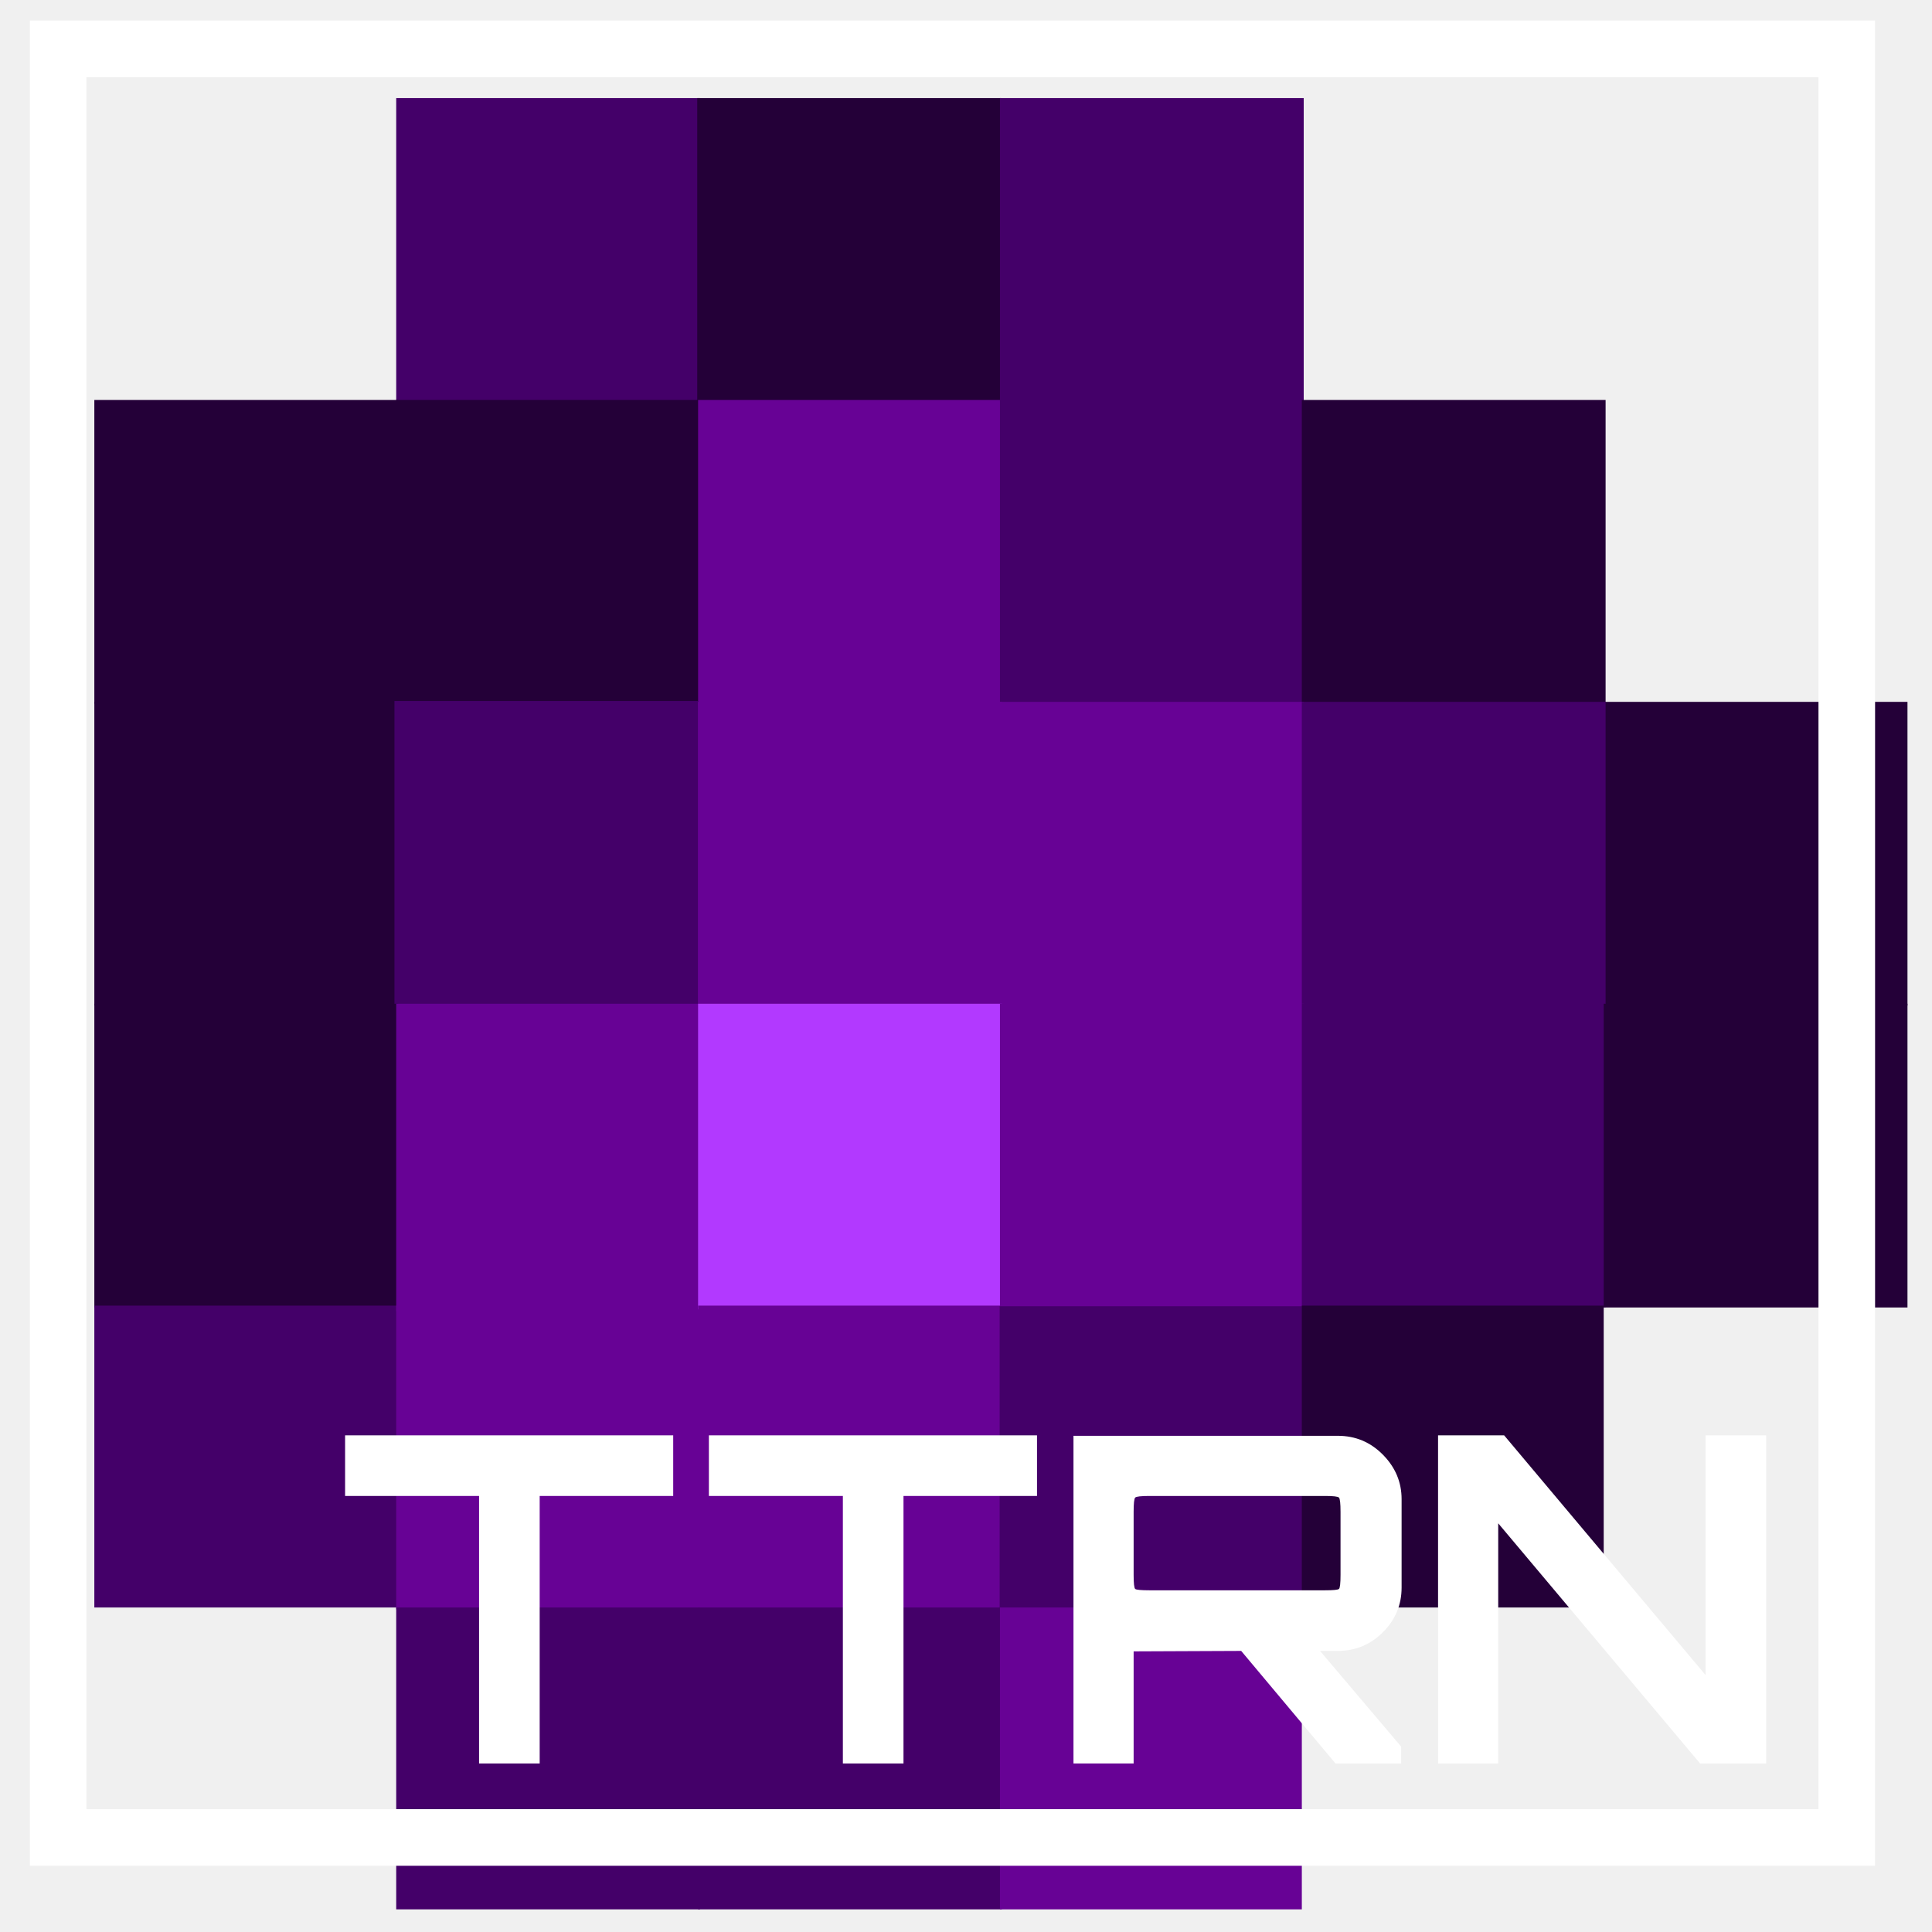
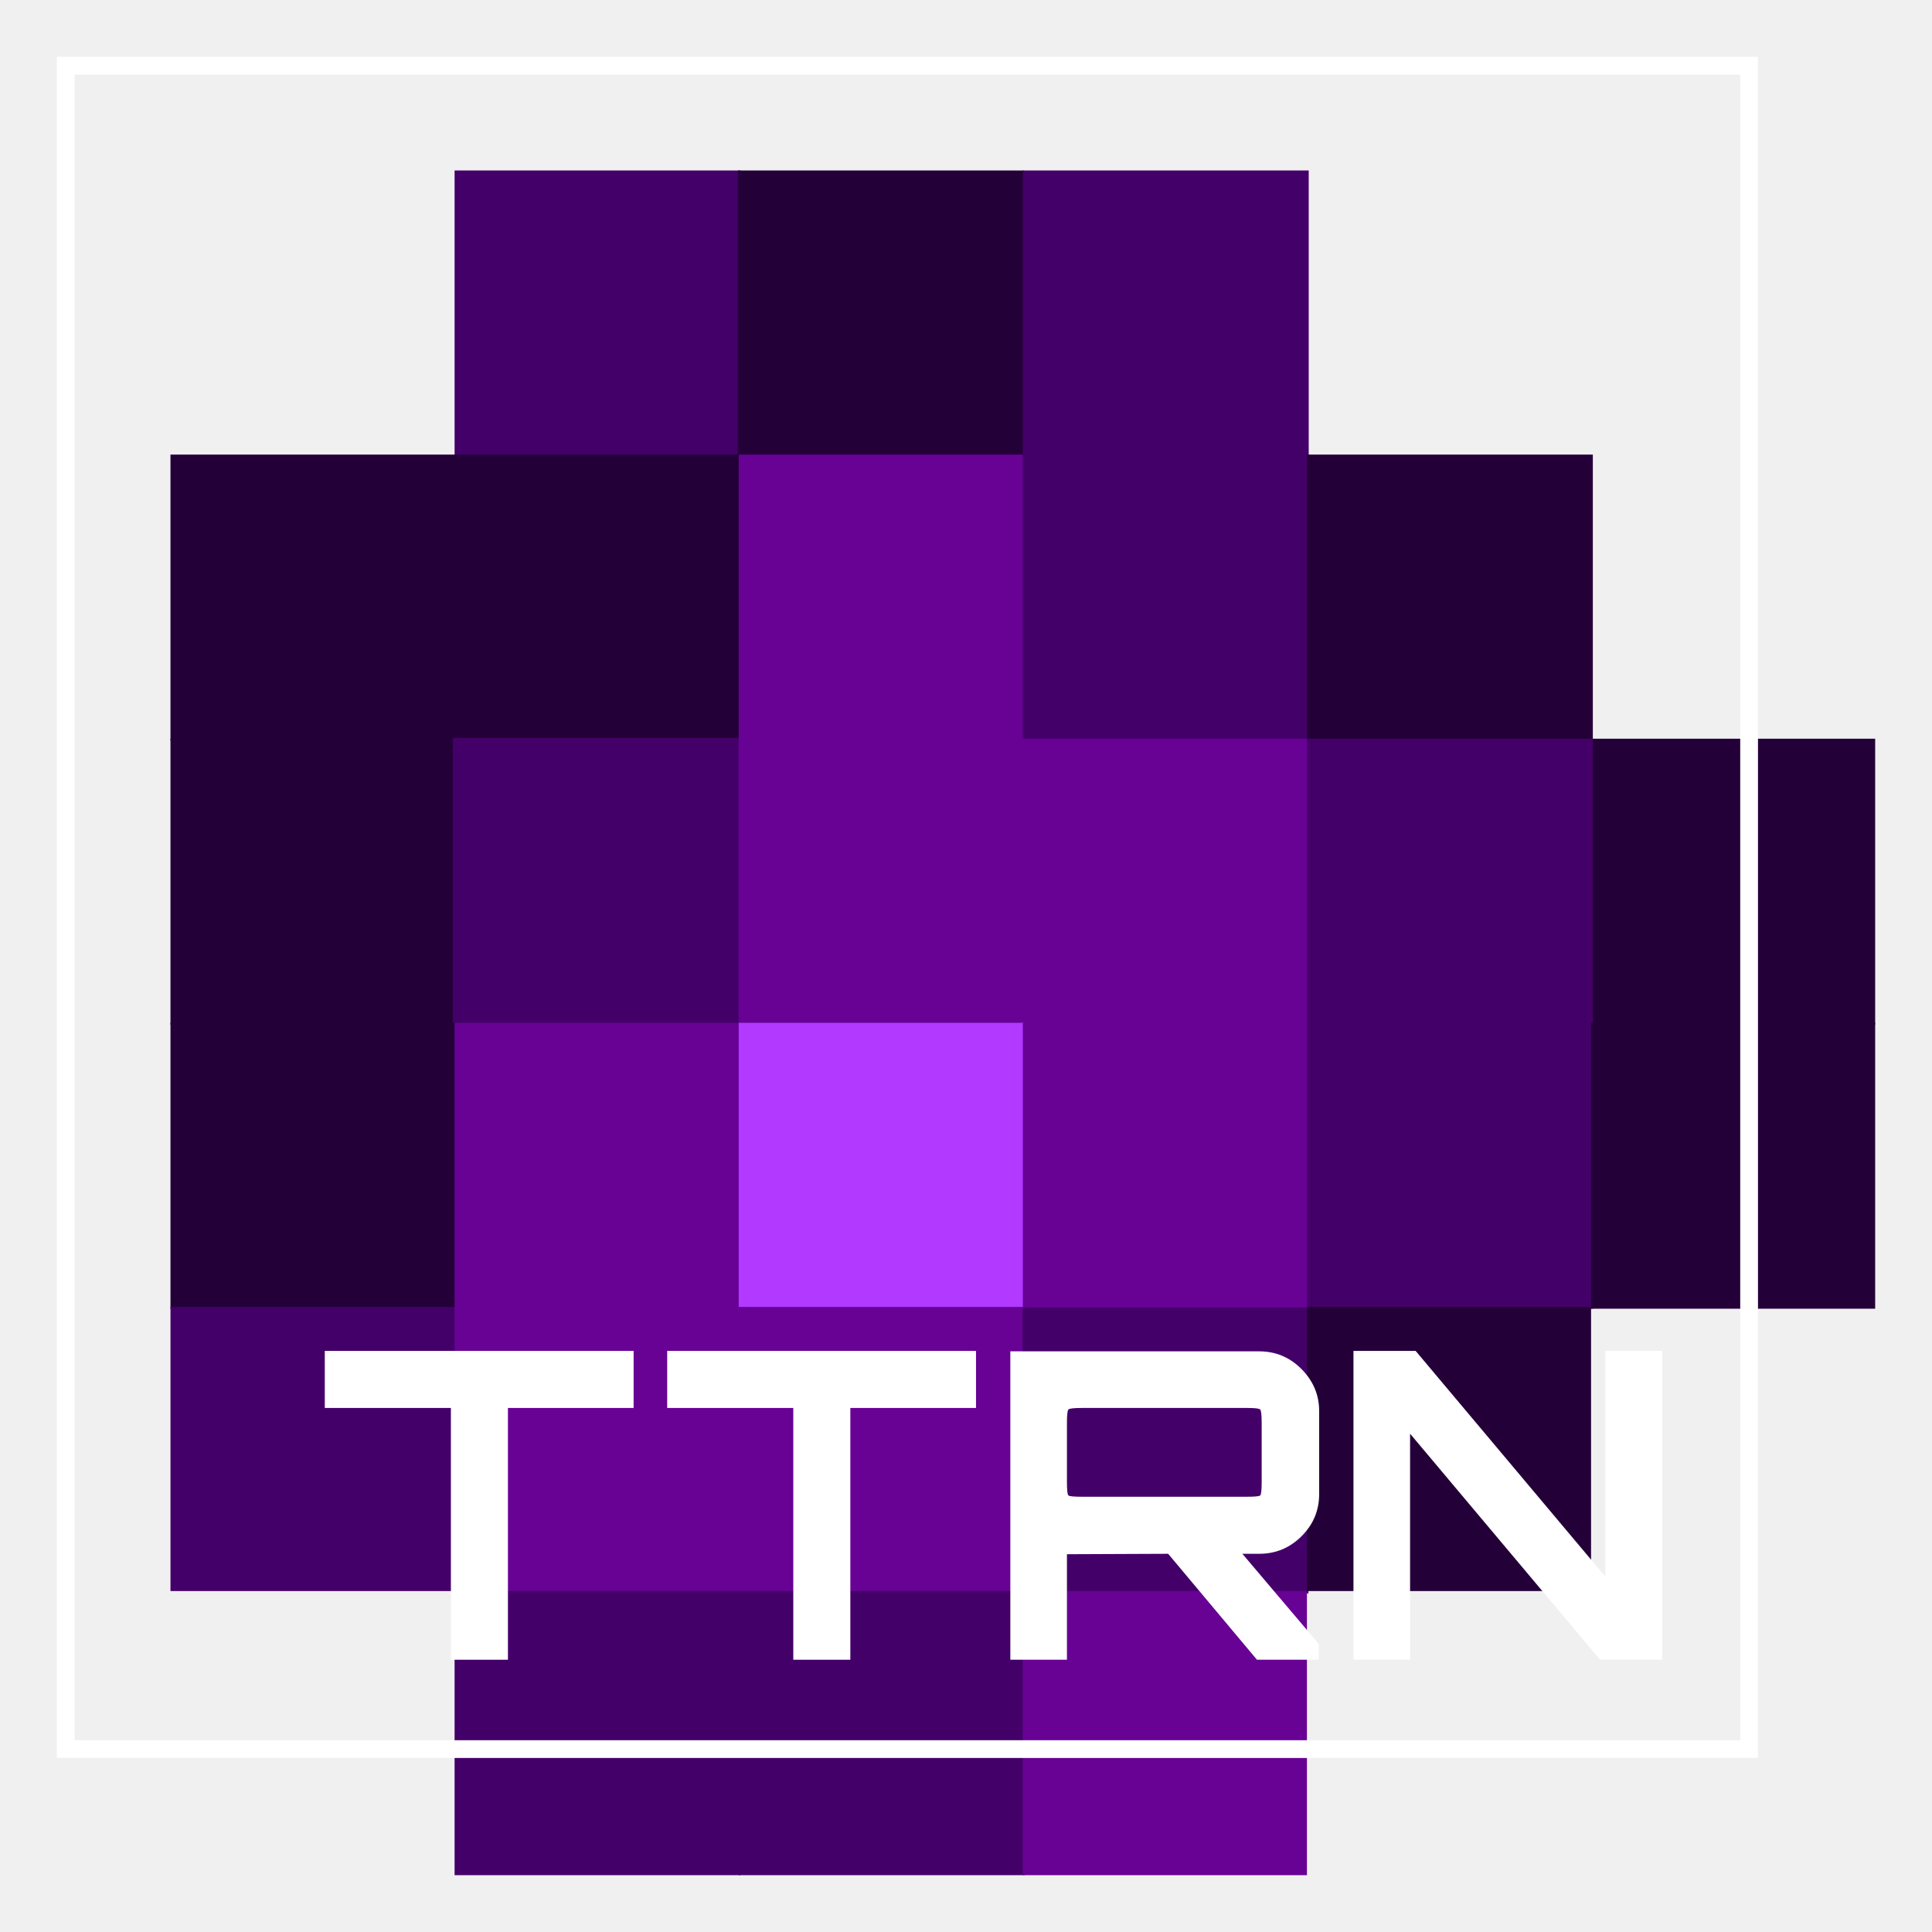
- <svg xmlns="http://www.w3.org/2000/svg" width="1024" height="1024" viewBox="0 0 270.933 270.933" version="1.1" id="svg1535">
+ <svg xmlns="http://www.w3.org/2000/svg" width="1088" height="1088" viewBox="0 0 287.867 287.867" version="1.1" id="svg1535">
  <defs id="defs1529" />
  <g id="layer1">
-     <path id="rect2496-4" style="fill:#440069;fill-opacity:1;stroke:none;stroke-width:2.381;paint-order:markers stroke fill;stop-color:#000000" d="M 55.562,13.758 H 98.16 V 56.356 H 55.562 Z" />
-     <path id="rect2496-0-3-9-4" style="font-variation-settings:normal;vector-effect:none;fill:#240038;fill-opacity:1;stroke:none;stroke-width:2.381;stroke-linecap:butt;stroke-linejoin:miter;stroke-miterlimit:4;stroke-dasharray:none;stroke-dashoffset:0;stroke-opacity:1;paint-order:markers stroke fill;stop-color:#000000" d="M 97.775,13.758 H 140.373 V 56.356 H 97.775 Z" />
-     <path id="path5542" style="fill:#440069;fill-opacity:1;stroke:none;stroke-width:2.381;paint-order:markers stroke fill;stop-color:#000000" d="M 55.298,98.16 H 98.425 V 141.287 H 55.298 Z" />
-     <path id="rect2496-0-3-9-9" style="font-variation-settings:normal;vector-effect:none;fill:#240038;fill-opacity:1;stroke:none;stroke-width:2.381;stroke-linecap:butt;stroke-linejoin:miter;stroke-miterlimit:4;stroke-dasharray:none;stroke-dashoffset:0;stroke-opacity:1;paint-order:markers stroke fill;stop-color:#000000" d="m 55.562,56.092 h 42.598 v 42.598 H 55.562 Z" />
-     <path id="path5544-5" style="fill:#670295;fill-opacity:1;stroke:none;stroke-width:2.381;paint-order:markers stroke fill;stop-color:#000000" d="M 97.896,56.092 H 140.494 V 98.954 H 97.896 Z" />
-     <path id="rect2496-0-3-9-3" style="font-variation-settings:normal;vector-effect:none;fill:#240038;fill-opacity:1;stroke:none;stroke-width:2.381;stroke-linecap:butt;stroke-linejoin:miter;stroke-miterlimit:4;stroke-dasharray:none;stroke-dashoffset:0;stroke-opacity:1;paint-order:markers stroke fill;stop-color:#000000" d="m 13.229,56.092 h 42.598 v 42.598 h -42.598 z" />
-     <path id="rect2496-7-1-3" style="fill:#440069;fill-opacity:1;stroke:none;stroke-width:2.381;paint-order:markers stroke fill;stop-color:#000000" d="m 140.229,13.758 h 42.598 V 56.356 h -42.598 z" />
-     <path id="rect2496-7-1-38" style="fill:#440069;fill-opacity:1;stroke:none;stroke-width:2.381;paint-order:markers stroke fill;stop-color:#000000" d="m 140.229,56.092 h 42.598 v 42.598 h -42.598 z" />
-     <path id="rect2496-0-3-9-1" style="font-variation-settings:normal;vector-effect:none;fill:#240038;fill-opacity:1;stroke:none;stroke-width:2.381;stroke-linecap:butt;stroke-linejoin:miter;stroke-miterlimit:4;stroke-dasharray:none;stroke-dashoffset:0;stroke-opacity:1;paint-order:markers stroke fill;stop-color:#000000" d="m 13.229,98.425 h 42.598 v 42.598 h -42.598 z" />
-     <path id="rect2496-7-1" style="fill:#440069;fill-opacity:1;stroke:none;stroke-width:2.381;paint-order:markers stroke fill;stop-color:#000000" d="m 55.318,98.301 h 42.598 v 42.598 H 55.318 Z" />
-     <path id="path5544-8" style="fill:#670295;fill-opacity:1;stroke:none;stroke-width:2.381;paint-order:markers stroke fill;stop-color:#000000" d="m 97.896,98.425 h 42.598 V 141.023 H 97.896 Z" />
-     <path id="rect2496-0-3-9-8" style="font-variation-settings:normal;vector-effect:none;fill:#240038;fill-opacity:1;stroke:none;stroke-width:2.381;stroke-linecap:butt;stroke-linejoin:miter;stroke-miterlimit:4;stroke-dasharray:none;stroke-dashoffset:0;stroke-opacity:1;paint-order:markers stroke fill;stop-color:#000000" d="m 13.229,140.758 h 42.598 v 42.598 h -42.598 z" />
-     <path id="rect2496-2-6" style="fill:#440069;fill-opacity:1;stroke:none;stroke-width:2.381;paint-order:markers stroke fill;stop-color:#000000" d="M 13.229,183.092 H 55.827 V 225.425 H 13.229 Z" />
-     <path id="path5544-53" style="fill:#670295;fill-opacity:1;stroke:none;stroke-width:2.381;paint-order:markers stroke fill;stop-color:#000000" d="m 55.562,183.092 h 42.598 v 42.598 H 55.562 Z" />
-     <path id="path5544" style="fill:#670295;fill-opacity:1;stroke:none;stroke-width:2.381;paint-order:markers stroke fill;stop-color:#000000" d="m 55.562,140.758 h 42.598 v 43.127 H 55.562 Z" />
-     <path id="rect2496-0-3-9" style="font-variation-settings:normal;vector-effect:none;fill:#240038;fill-opacity:1;stroke:none;stroke-width:2.381;stroke-linecap:butt;stroke-linejoin:miter;stroke-miterlimit:4;stroke-dasharray:none;stroke-dashoffset:0;stroke-opacity:1;paint-order:markers stroke fill;stop-color:#000000" d="m 182.562,56.092 h 42.598 V 98.69 H 182.562 Z" />
-     <path id="path5544-9" style="fill:#670295;fill-opacity:1;stroke:none;stroke-width:2.381;paint-order:markers stroke fill;stop-color:#000000" d="m 140.229,98.425 h 42.598 v 42.862 h -42.598 z" />
-     <path id="rect2496-0-3-9-6" style="font-variation-settings:normal;vector-effect:none;fill:#240038;fill-opacity:1;stroke:none;stroke-width:2.381;stroke-linecap:butt;stroke-linejoin:miter;stroke-miterlimit:4;stroke-dasharray:none;stroke-dashoffset:0;stroke-opacity:1;paint-order:markers stroke fill;stop-color:#000000" d="m 224.896,98.425 h 42.598 v 42.598 h -42.598 z" />
-     <path id="rect2496-7-1-6" style="fill:#440069;fill-opacity:1;stroke:none;stroke-width:2.381;paint-order:markers stroke fill;stop-color:#000000" d="m 182.562,98.425 h 42.598 V 141.023 H 182.562 Z" />
-     <path id="path5701" style="fill:#670295;fill-opacity:1;stroke:none;stroke-width:2.381;paint-order:markers stroke fill;stop-color:#000000" d="m 97.896,98.425 h 42.598 V 141.023 H 97.896 Z" />
-     <path id="rect2496-6-9-4-9" style="fill:#b239ff;fill-opacity:1;stroke:none;stroke-width:2.381;paint-order:markers stroke fill;stop-color:#000000" d="m 97.896,140.758 h 42.598 v 42.864 H 97.896 Z" />
-     <path id="path5544-7" style="fill:#670295;fill-opacity:1;stroke:none;stroke-width:2.381;paint-order:markers stroke fill;stop-color:#000000" d="m 140.229,140.758 h 42.598 v 42.598 h -42.598 z" />
-     <path id="rect2496-7-1-0" style="fill:#440069;fill-opacity:1;stroke:none;stroke-width:2.381;paint-order:markers stroke fill;stop-color:#000000" d="m 182.562,140.758 h 42.598 v 42.598 H 182.562 Z" />
-     <path id="rect2496-0-3-9-43" style="font-variation-settings:normal;vector-effect:none;fill:#240038;fill-opacity:1;stroke:none;stroke-width:2.381;stroke-linecap:butt;stroke-linejoin:miter;stroke-miterlimit:4;stroke-dasharray:none;stroke-dashoffset:0;stroke-opacity:1;paint-order:markers stroke fill;stop-color:#000000" d="m 224.896,140.758 h 42.598 v 42.598 h -42.598 z" />
-     <path id="path5544-88" style="fill:#670295;fill-opacity:1;stroke:none;stroke-width:2.381;paint-order:markers stroke fill;stop-color:#000000" d="m 97.896,183.092 h 42.598 v 42.598 H 97.896 Z" />
-     <path id="rect2496-2-6-4" style="fill:#440069;fill-opacity:1;stroke:none;stroke-width:2.381;paint-order:markers stroke fill;stop-color:#000000" d="m 55.562,225.425 h 42.598 v 42.333 H 55.562 Z" />
-     <path id="rect2496-6-9-2" style="fill:#440069;fill-opacity:1;stroke:none;stroke-width:2.381;paint-order:markers stroke fill;stop-color:#000000" d="m 140.187,183.177 h 42.598 v 42.598 h -42.598 z" />
-     <path id="rect2496-0-2-4" style="font-variation-settings:normal;vector-effect:none;fill:#240038;fill-opacity:1;stroke:none;stroke-width:2.381;stroke-linecap:butt;stroke-linejoin:miter;stroke-miterlimit:4;stroke-dasharray:none;stroke-dashoffset:0;stroke-opacity:1;paint-order:markers stroke fill;stop-color:#000000" d="m 182.562,183.092 h 42.333 V 225.425 h -42.333 z" />
-     <path id="rect2496-2-6-8" style="fill:#440069;fill-opacity:1;stroke:none;stroke-width:2.381;paint-order:markers stroke fill;stop-color:#000000" d="m 97.896,225.425 h 42.598 v 42.333 H 97.896 Z" />
-     <path id="rect2496-7-3-2-3-6" style="fill:#670295;fill-opacity:1;stroke:none;stroke-width:2.381;paint-order:markers stroke fill;stop-color:#000000" d="m 140.229,225.425 h 42.333 v 42.333 h -42.333 z" />
+     <g id="g1376" transform="translate(3.495221,-5.888234)">
+       <path id="rect2496-4" style="fill:#440069;fill-opacity:1;stroke:none;stroke-width:2.381;paint-order:markers stroke fill;stop-color:#000000" d="M 64.238,31.288 H 106.836 V 73.886 H 64.238 Z" />
+       <path id="rect2496-0-3-9-4" style="font-variation-settings:normal;vector-effect:none;fill:#240038;fill-opacity:1;stroke:none;stroke-width:2.381;stroke-linecap:butt;stroke-linejoin:miter;stroke-miterlimit:4;stroke-dasharray:none;stroke-dashoffset:0;stroke-opacity:1;paint-order:markers stroke fill;stop-color:#000000" d="m 106.451,31.288 h 42.598 v 42.598 h -42.598 z" />
+       <path id="path5542" style="fill:#440069;fill-opacity:1;stroke:none;stroke-width:2.381;paint-order:markers stroke fill;stop-color:#000000" d="m 63.974,115.69 h 43.127 V 158.817 H 63.974 Z" />
+       <path id="rect2496-0-3-9-9" style="font-variation-settings:normal;vector-effect:none;fill:#240038;fill-opacity:1;stroke:none;stroke-width:2.381;stroke-linecap:butt;stroke-linejoin:miter;stroke-miterlimit:4;stroke-dasharray:none;stroke-dashoffset:0;stroke-opacity:1;paint-order:markers stroke fill;stop-color:#000000" d="M 64.238,73.622 H 106.836 V 116.219 H 64.238 Z" />
+       <path id="path5544-5" style="fill:#670295;fill-opacity:1;stroke:none;stroke-width:2.381;paint-order:markers stroke fill;stop-color:#000000" d="m 106.571,73.622 h 42.598 v 42.863 h -42.598 z" />
+       <path id="rect2496-0-3-9-3" style="font-variation-settings:normal;vector-effect:none;fill:#240038;fill-opacity:1;stroke:none;stroke-width:2.381;stroke-linecap:butt;stroke-linejoin:miter;stroke-miterlimit:4;stroke-dasharray:none;stroke-dashoffset:0;stroke-opacity:1;paint-order:markers stroke fill;stop-color:#000000" d="m 21.905,73.622 h 42.598 v 42.598 h -42.598 z" />
+       <path id="rect2496-7-1-3" style="fill:#440069;fill-opacity:1;stroke:none;stroke-width:2.381;paint-order:markers stroke fill;stop-color:#000000" d="M 148.905,31.288 H 191.503 V 73.886 H 148.905 Z" />
+       <path id="rect2496-7-1-38" style="fill:#440069;fill-opacity:1;stroke:none;stroke-width:2.381;paint-order:markers stroke fill;stop-color:#000000" d="m 148.905,73.622 h 42.598 v 42.598 h -42.598 z" />
+       <path id="rect2496-0-3-9-1" style="font-variation-settings:normal;vector-effect:none;fill:#240038;fill-opacity:1;stroke:none;stroke-width:2.381;stroke-linecap:butt;stroke-linejoin:miter;stroke-miterlimit:4;stroke-dasharray:none;stroke-dashoffset:0;stroke-opacity:1;paint-order:markers stroke fill;stop-color:#000000" d="m 21.905,115.955 h 42.598 v 42.598 h -42.598 z" />
+       <path id="rect2496-7-1" style="fill:#440069;fill-opacity:1;stroke:none;stroke-width:2.381;paint-order:markers stroke fill;stop-color:#000000" d="m 63.993,115.831 h 42.598 v 42.598 H 63.993 Z" />
+       <path id="path5544-8" style="fill:#670295;fill-opacity:1;stroke:none;stroke-width:2.381;paint-order:markers stroke fill;stop-color:#000000" d="m 106.571,115.955 h 42.598 v 42.598 h -42.598 z" />
+       <path id="rect2496-0-3-9-8" style="font-variation-settings:normal;vector-effect:none;fill:#240038;fill-opacity:1;stroke:none;stroke-width:2.381;stroke-linecap:butt;stroke-linejoin:miter;stroke-miterlimit:4;stroke-dasharray:none;stroke-dashoffset:0;stroke-opacity:1;paint-order:markers stroke fill;stop-color:#000000" d="m 21.905,158.288 h 42.598 v 42.598 h -42.598 z" />
+       <path id="rect2496-2-6" style="fill:#440069;fill-opacity:1;stroke:none;stroke-width:2.381;paint-order:markers stroke fill;stop-color:#000000" d="M 21.905,200.622 H 64.503 V 242.955 H 21.905 Z" />
+       <path id="path5544-53" style="fill:#670295;fill-opacity:1;stroke:none;stroke-width:2.381;paint-order:markers stroke fill;stop-color:#000000" d="m 64.238,200.622 h 42.598 v 42.598 H 64.238 Z" />
+       <path id="path5544" style="fill:#670295;fill-opacity:1;stroke:none;stroke-width:2.381;paint-order:markers stroke fill;stop-color:#000000" d="m 64.238,158.288 h 42.598 v 43.127 H 64.238 Z" />
+       <path id="rect2496-0-3-9" style="font-variation-settings:normal;vector-effect:none;fill:#240038;fill-opacity:1;stroke:none;stroke-width:2.381;stroke-linecap:butt;stroke-linejoin:miter;stroke-miterlimit:4;stroke-dasharray:none;stroke-dashoffset:0;stroke-opacity:1;paint-order:markers stroke fill;stop-color:#000000" d="m 191.238,73.622 h 42.598 v 42.598 h -42.598 z" />
+       <path id="path5544-9" style="fill:#670295;fill-opacity:1;stroke:none;stroke-width:2.381;paint-order:markers stroke fill;stop-color:#000000" d="m 148.905,115.955 h 42.598 v 42.862 h -42.598 z" />
+       <path id="rect2496-0-3-9-6" style="font-variation-settings:normal;vector-effect:none;fill:#240038;fill-opacity:1;stroke:none;stroke-width:2.381;stroke-linecap:butt;stroke-linejoin:miter;stroke-miterlimit:4;stroke-dasharray:none;stroke-dashoffset:0;stroke-opacity:1;paint-order:markers stroke fill;stop-color:#000000" d="m 233.571,115.955 h 42.333 v 42.598 h -42.333 z" />
+       <path id="rect2496-7-1-6" style="fill:#440069;fill-opacity:1;stroke:none;stroke-width:2.381;paint-order:markers stroke fill;stop-color:#000000" d="m 191.238,115.955 h 42.598 v 42.598 h -42.598 z" />
+       <path id="path5701" style="fill:#670295;fill-opacity:1;stroke:none;stroke-width:2.381;paint-order:markers stroke fill;stop-color:#000000" d="m 106.571,115.955 h 42.598 v 42.598 h -42.598 z" />
+       <path id="rect2496-6-9-4-9" style="fill:#b239ff;fill-opacity:1;stroke:none;stroke-width:2.381;paint-order:markers stroke fill;stop-color:#000000" d="m 106.571,158.288 h 42.598 v 42.864 h -42.598 z" />
+       <path id="path5544-7" style="fill:#670295;fill-opacity:1;stroke:none;stroke-width:2.381;paint-order:markers stroke fill;stop-color:#000000" d="m 148.905,158.288 h 42.598 v 42.598 h -42.598 z" />
+       <path id="rect2496-7-1-0" style="fill:#440069;fill-opacity:1;stroke:none;stroke-width:2.381;paint-order:markers stroke fill;stop-color:#000000" d="m 191.238,158.288 h 42.598 v 42.598 h -42.598 z" />
+       <path id="rect2496-0-3-9-43" style="font-variation-settings:normal;vector-effect:none;fill:#240038;fill-opacity:1;stroke:none;stroke-width:2.381;stroke-linecap:butt;stroke-linejoin:miter;stroke-miterlimit:4;stroke-dasharray:none;stroke-dashoffset:0;stroke-opacity:1;paint-order:markers stroke fill;stop-color:#000000" d="m 233.571,158.288 h 42.333 v 42.598 h -42.333 z" />
+       <path id="path5544-88" style="fill:#670295;fill-opacity:1;stroke:none;stroke-width:2.381;paint-order:markers stroke fill;stop-color:#000000" d="m 106.571,200.622 h 42.598 v 42.598 h -42.598 z" />
+       <path id="rect2496-2-6-4" style="fill:#440069;fill-opacity:1;stroke:none;stroke-width:2.381;paint-order:markers stroke fill;stop-color:#000000" d="m 64.238,242.955 h 42.598 v 42.333 H 64.238 Z" />
+       <path id="rect2496-6-9-2" style="fill:#440069;fill-opacity:1;stroke:none;stroke-width:2.381;paint-order:markers stroke fill;stop-color:#000000" d="m 148.862,200.707 h 42.598 v 42.598 h -42.598 z" />
+       <path id="rect2496-0-2-4" style="font-variation-settings:normal;vector-effect:none;fill:#240038;fill-opacity:1;stroke:none;stroke-width:2.381;stroke-linecap:butt;stroke-linejoin:miter;stroke-miterlimit:4;stroke-dasharray:none;stroke-dashoffset:0;stroke-opacity:1;paint-order:markers stroke fill;stop-color:#000000" d="m 191.238,200.622 h 42.333 V 242.955 H 191.238 Z" />
+       <path id="rect2496-2-6-8" style="fill:#440069;fill-opacity:1;stroke:none;stroke-width:2.381;paint-order:markers stroke fill;stop-color:#000000" d="m 106.571,242.955 h 42.598 v 42.333 h -42.598 z" />
+       <path id="rect2496-7-3-2-3-6" style="fill:#670295;fill-opacity:1;stroke:none;stroke-width:2.381;paint-order:markers stroke fill;stop-color:#000000" d="m 148.905,242.955 h 42.333 v 42.333 h -42.333 z" />
+     </g>
    <g id="g1527-9" transform="matrix(0.42606,0,0,0.4260704,-123.8446,-37.43476)" style="stroke-width:0.621">
      <path d="M 663.8,668.283 H 644 v -107.85 h 87 c 5.8,0 10.75,2.073 14.85,6.22 4.1,4.153 6.15,9.03 6.15,14.63 v 0 29.1 c 0,5.7 -2.05,10.6 -6.15,14.7 -4.1,4.1 -9.05,6.15 -14.85,6.15 v 0 h -5.85 l 26.7,31.5 v 5.55 h -21.6 l -31.05,-37.05 -35.4,0.15 z m 5.25,-57 v 0 h 57.75 c 2.7,0 4.227,-0.15 4.58,-0.45 0.347,-0.3 0.52,-1.85 0.52,-4.65 v 0 -20.7 c 0,-2.8 -0.173,-4.373 -0.52,-4.72 -0.353,-0.353 -1.88,-0.53 -4.58,-0.53 v 0 h -57.75 c -2.8,0 -4.377,0.177 -4.73,0.53 -0.347,0.347 -0.52,1.92 -0.52,4.72 v 0 20.7 c 0,2.8 0.173,4.35 0.52,4.65 0.353,0.3 1.93,0.45 4.73,0.45 z" id="path120-0" style="font-family:none;mix-blend-mode:normal;fill:#ffffff;fill-rule:nonzero;stroke:none;stroke-width:0.621;stroke-linecap:butt;stroke-linejoin:miter;stroke-miterlimit:10;stroke-dasharray:none;stroke-dashoffset:0" />
      <path d="M 588.05,668.283 H 568.1 v -88.05 H 524 v -19.95 h 108 v 19.95 h -43.95 z" id="path122-9" style="font-family:none;mix-blend-mode:normal;fill:#ffffff;fill-rule:nonzero;stroke:none;stroke-width:0.621;stroke-linecap:butt;stroke-linejoin:miter;stroke-miterlimit:10;stroke-dasharray:none;stroke-dashoffset:0" />
      <path d="m 468.306,668.283 h -19.95 v -88.05 h -44.1 v -19.95 h 108 v 19.95 h -43.95 z" id="path124-1" style="font-family:none;mix-blend-mode:normal;fill:#ffffff;fill-rule:nonzero;stroke:none;stroke-width:0.621;stroke-linecap:butt;stroke-linejoin:miter;stroke-miterlimit:10;stroke-dasharray:none;stroke-dashoffset:0" />
      <path d="M 783.8,668.283 H 764 v -108 h 21.75 l 66.3,78.9 v -78.9 H 872 v 108 h -21.75 l -66.45,-79.05 z" id="path118-7" style="font-family:none;mix-blend-mode:normal;fill:#ffffff;fill-rule:nonzero;stroke:none;stroke-width:0.621;stroke-linecap:butt;stroke-linejoin:miter;stroke-miterlimit:10;stroke-dasharray:none;stroke-dashoffset:0" />
    </g>
-     <rect style="fill:none;stroke:#ffffff;stroke-width:7.938;stroke-miterlimit:4;stroke-dasharray:none;stroke-opacity:1;paint-order:markers stroke fill;stop-color:#000000" id="rect1226" width="250.825" height="250.825" x="8.157" y="6.85" />
+     <rect style="fill:none;stroke:#ffffff;stroke-width:2.646;stroke-miterlimit:4;stroke-dasharray:none;stroke-opacity:1;paint-order:markers stroke fill;stop-color:#000000" id="rect1226" width="250.825" height="250.825" x="9.79" y="9.79" />
  </g>
</svg>
